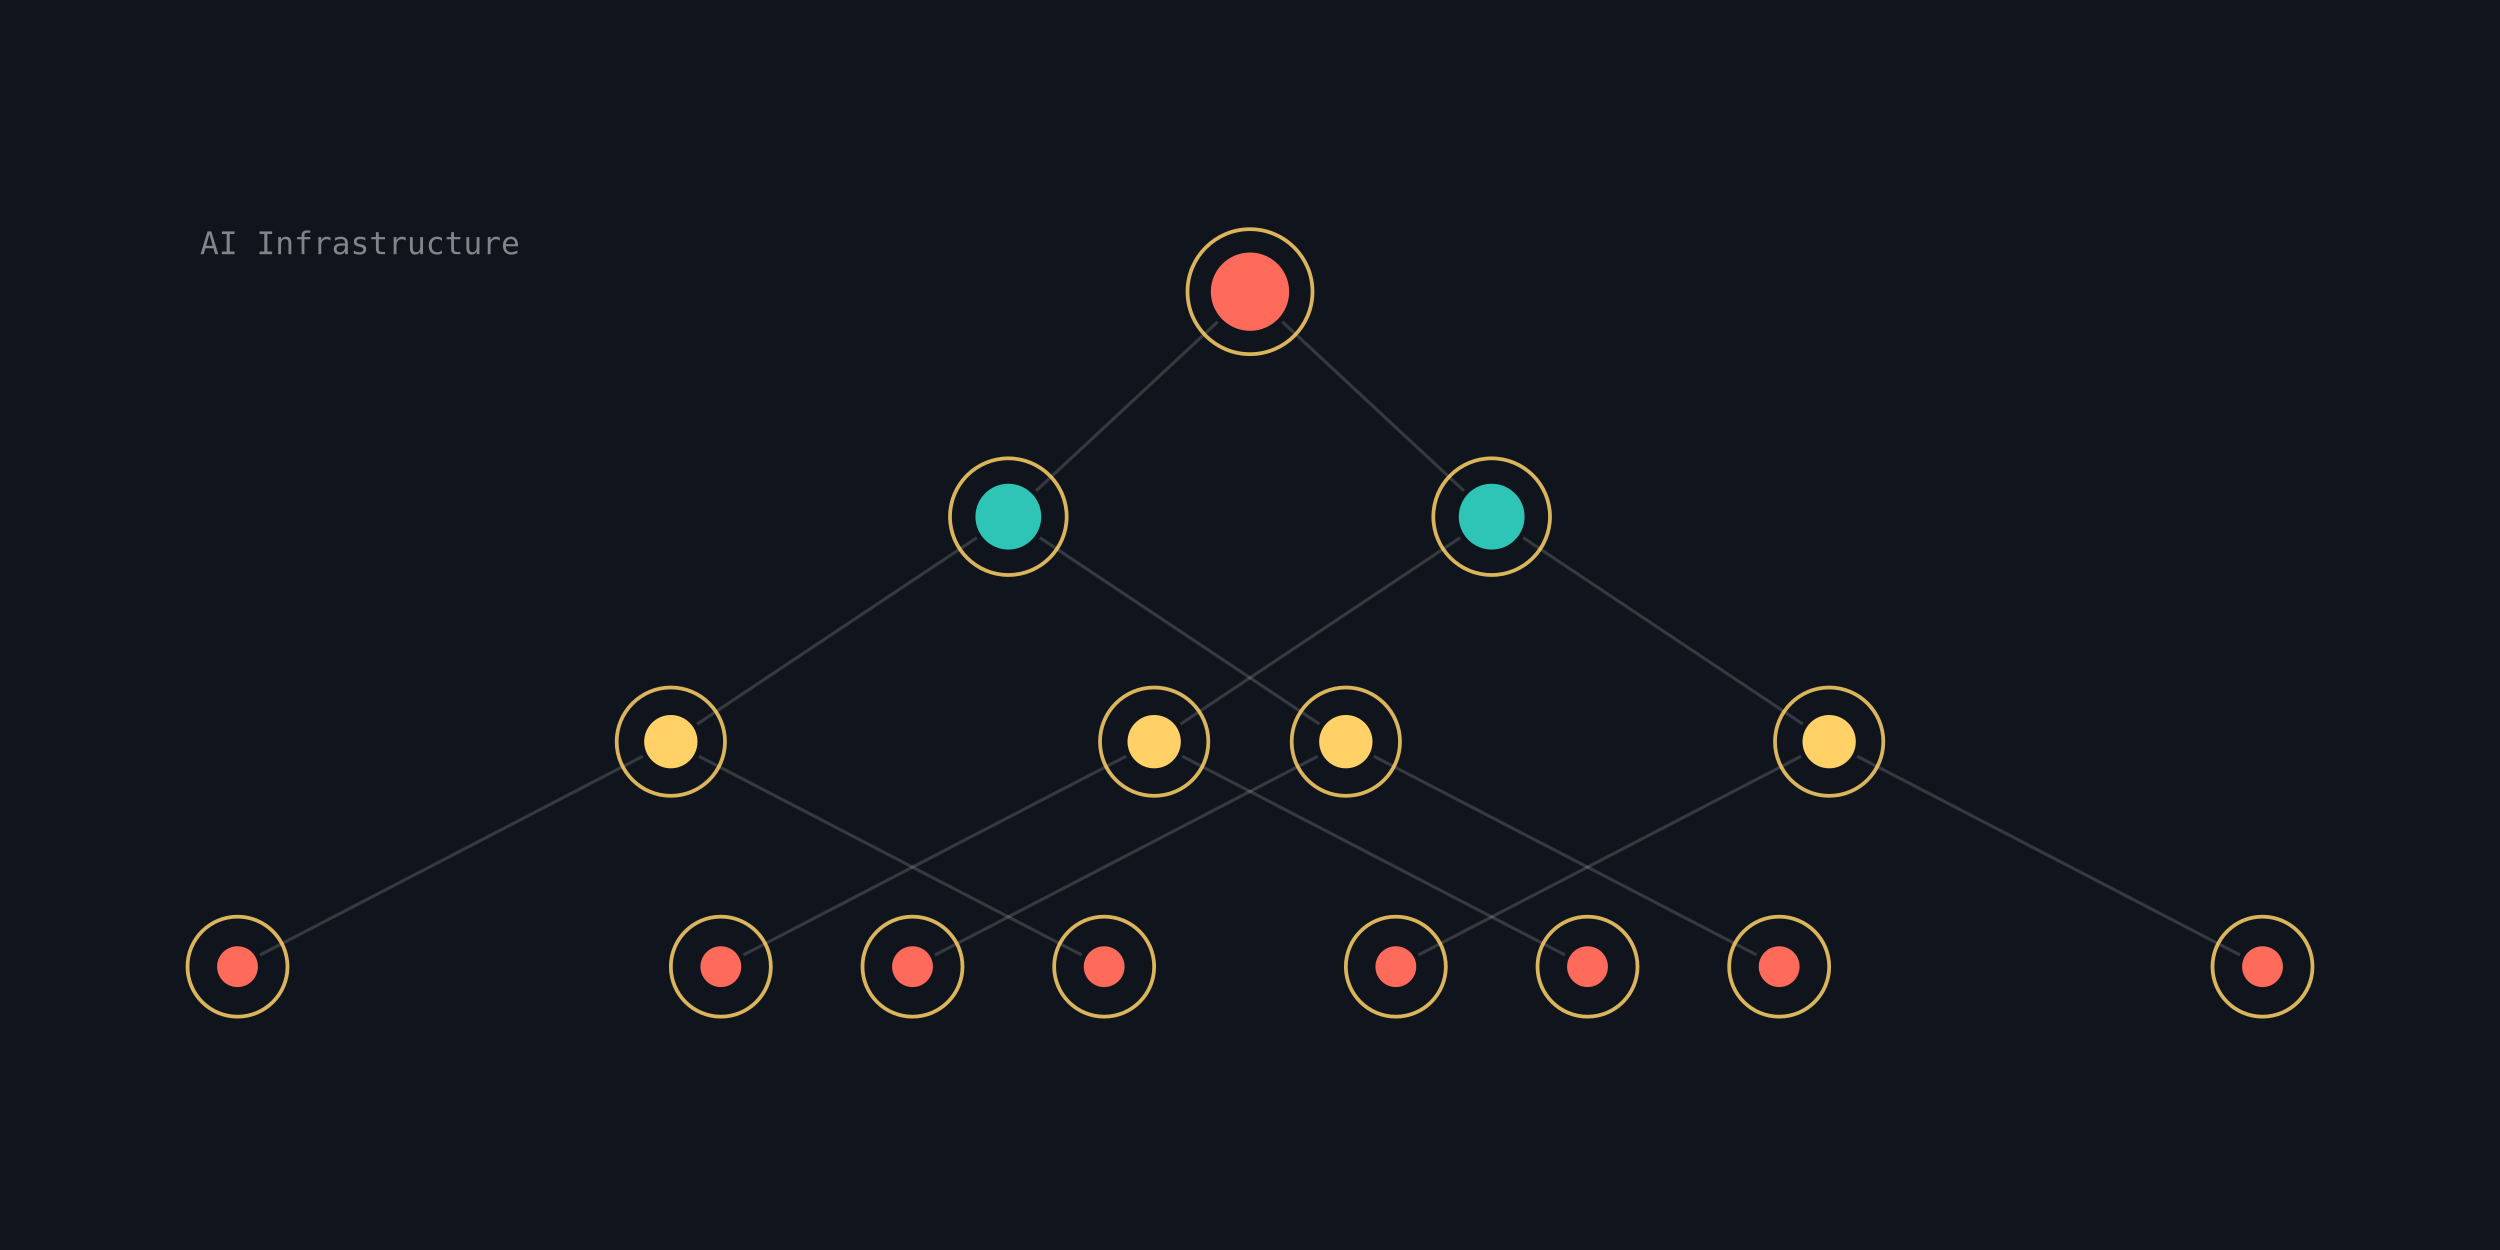
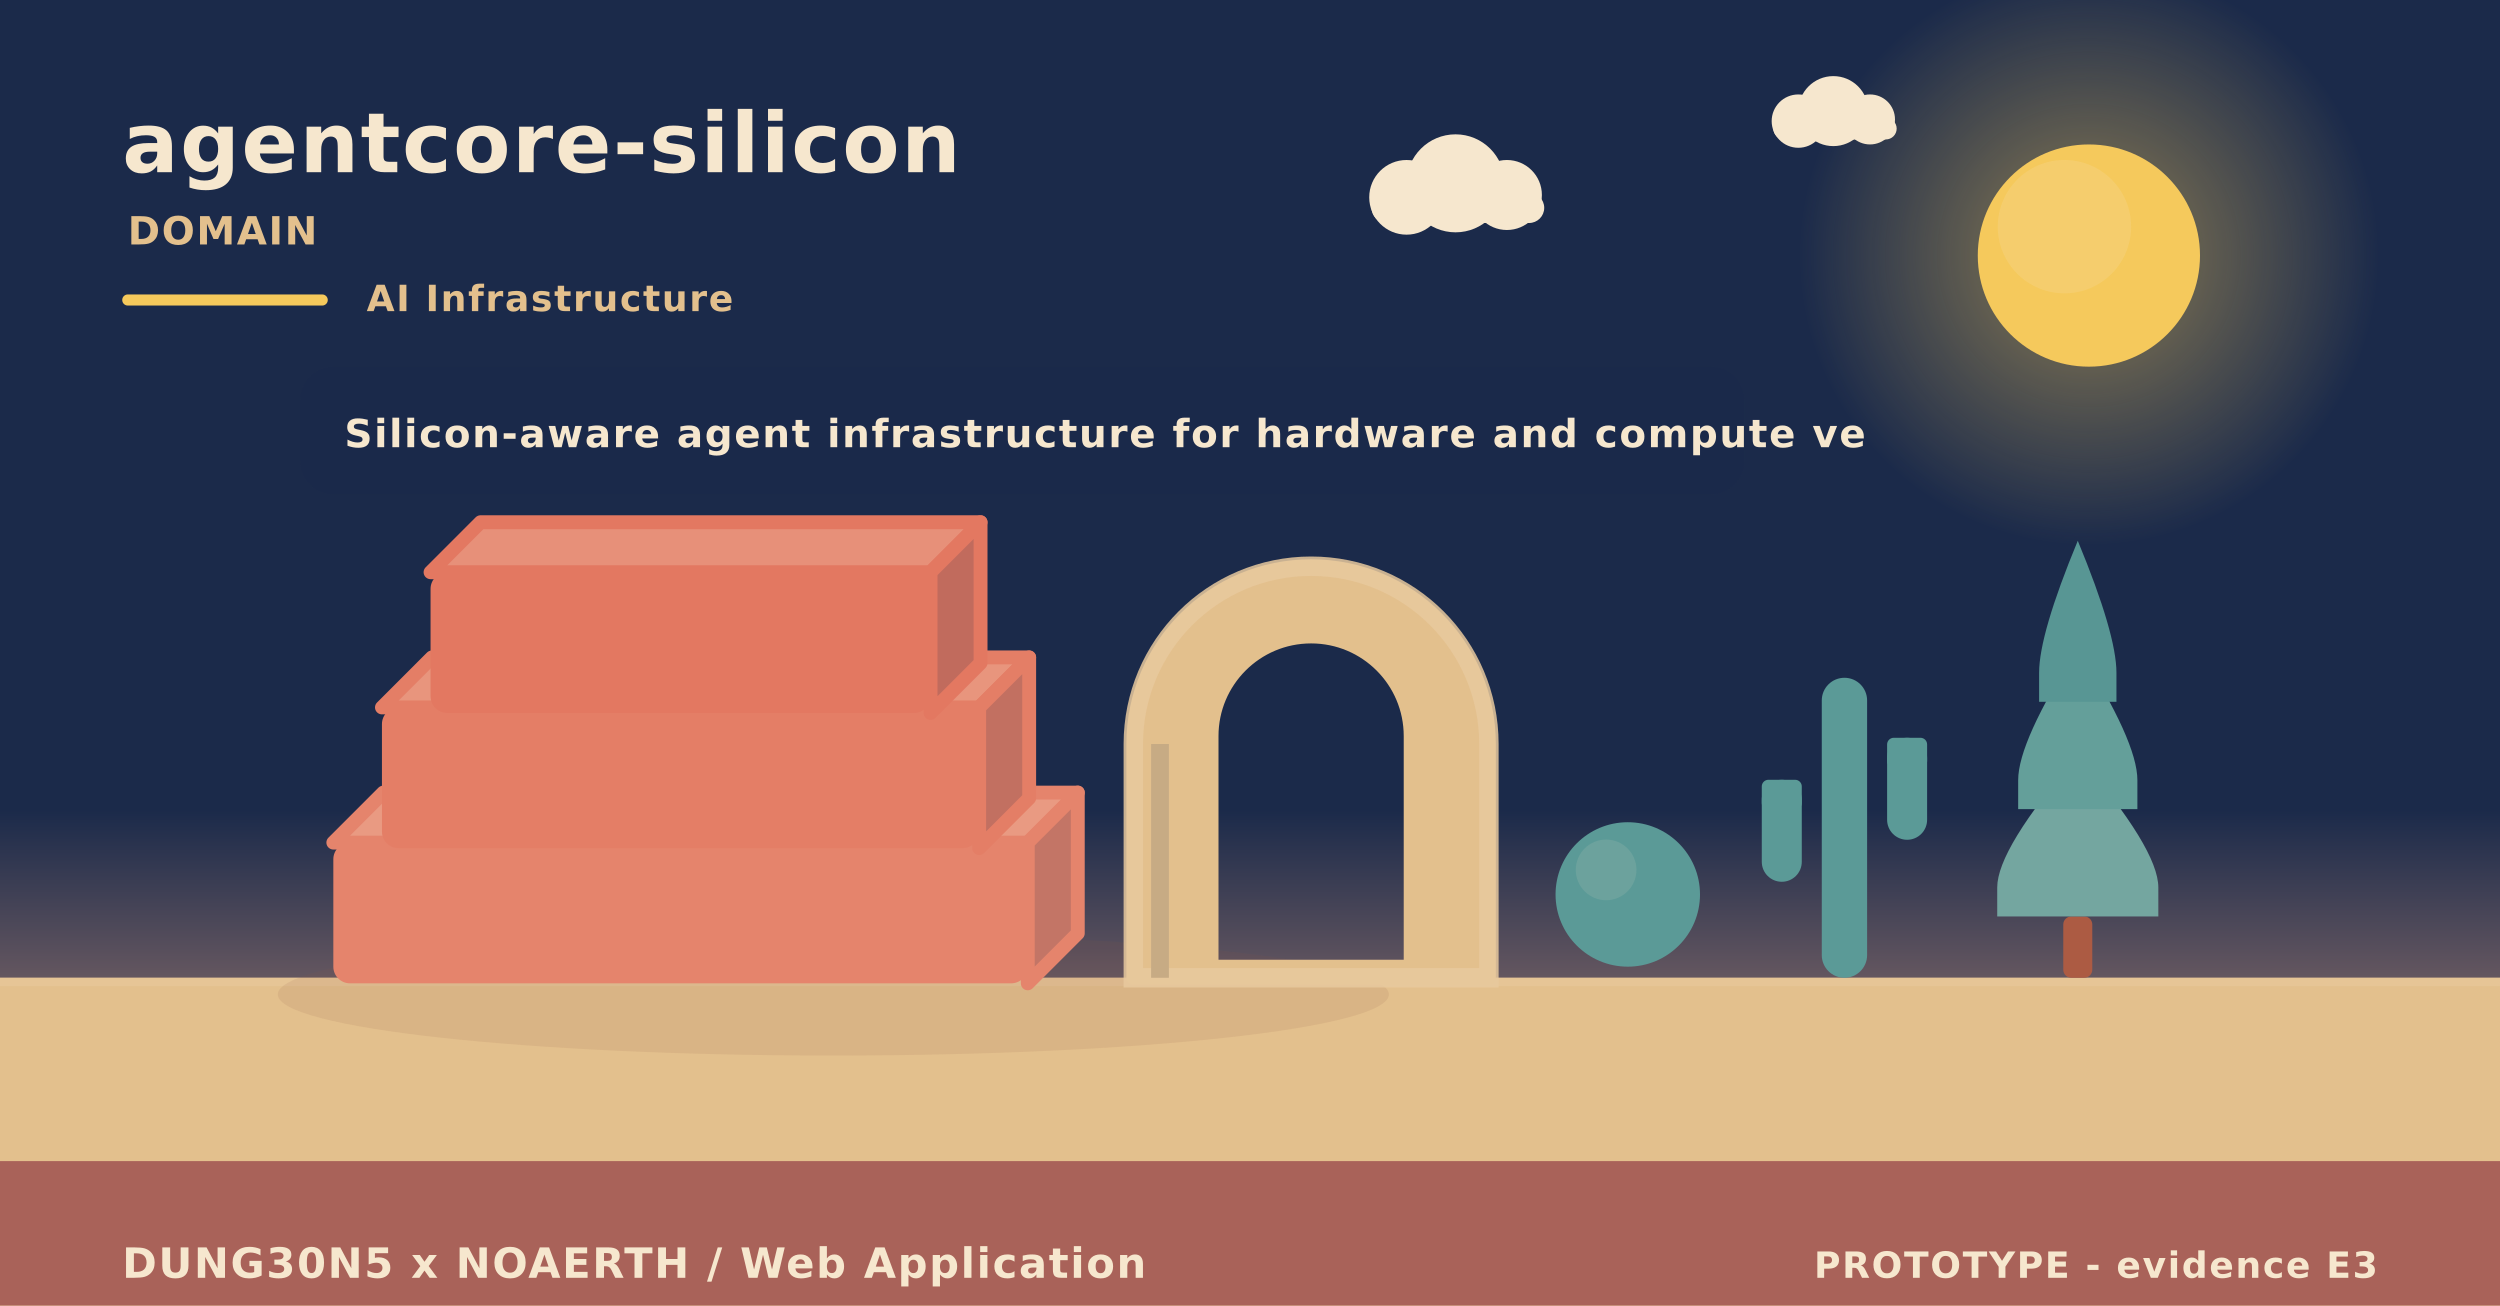
- <svg xmlns="http://www.w3.org/2000/svg" viewBox="0 0 1200 600" width="1200" height="600" role="img" aria-label="agentcore-silicon domain model">
-   <rect width="1200" height="600" fill="#10141c" />
-   <defs>
-     <linearGradient id="gd" x1="0" y1="0" x2="1" y2="1">
-       <stop offset="0%" stop-color="#ff6b5a" />
-       <stop offset="100%" stop-color="#2ec4b6" />
-     </linearGradient>
-   </defs>
-   <line x1="600.00" y1="140.00" x2="716.00" y2="248.00" stroke="rgba(242,245,249,0.300)" stroke-width="1.50" opacity="0.55" />
-   <line x1="600.00" y1="140.00" x2="484.00" y2="248.00" stroke="rgba(242,245,249,0.300)" stroke-width="1.50" opacity="0.55" />
-   <line x1="716.00" y1="248.00" x2="878.00" y2="356.00" stroke="rgba(242,245,249,0.300)" stroke-width="1.50" opacity="0.55" />
-   <line x1="716.00" y1="248.00" x2="554.00" y2="356.00" stroke="rgba(242,245,249,0.300)" stroke-width="1.50" opacity="0.55" />
-   <line x1="484.00" y1="248.00" x2="646.00" y2="356.00" stroke="rgba(242,245,249,0.300)" stroke-width="1.50" opacity="0.55" />
-   <line x1="484.00" y1="248.00" x2="322.00" y2="356.00" stroke="rgba(242,245,249,0.300)" stroke-width="1.50" opacity="0.55" />
-   <line x1="878.00" y1="356.00" x2="1086.00" y2="464.00" stroke="rgba(242,245,249,0.300)" stroke-width="1.50" opacity="0.55" />
-   <line x1="878.00" y1="356.00" x2="670.00" y2="464.00" stroke="rgba(242,245,249,0.300)" stroke-width="1.50" opacity="0.55" />
-   <line x1="554.00" y1="356.00" x2="762.00" y2="464.00" stroke="rgba(242,245,249,0.300)" stroke-width="1.50" opacity="0.55" />
-   <line x1="554.00" y1="356.00" x2="346.00" y2="464.00" stroke="rgba(242,245,249,0.300)" stroke-width="1.50" opacity="0.55" />
-   <line x1="646.00" y1="356.00" x2="854.00" y2="464.00" stroke="rgba(242,245,249,0.300)" stroke-width="1.50" opacity="0.55" />
-   <line x1="646.00" y1="356.00" x2="438.00" y2="464.00" stroke="rgba(242,245,249,0.300)" stroke-width="1.50" opacity="0.55" />
-   <line x1="322.00" y1="356.00" x2="530.00" y2="464.00" stroke="rgba(242,245,249,0.300)" stroke-width="1.50" opacity="0.55" />
-   <line x1="322.00" y1="356.00" x2="114.00" y2="464.00" stroke="rgba(242,245,249,0.300)" stroke-width="1.50" opacity="0.55" />
-   <circle cx="600.00" cy="140.00" r="20.00" fill="#ff6b5a" opacity="1.00" stroke="#10141c" stroke-width="2.40" />
+ <svg xmlns="http://www.w3.org/2000/svg" width="900" height="470" viewBox="0 0 900 470" role="img" aria-label="agentcore-silicon - the problem it addresses">
+   <linearGradient id="skym" x1="0" y1="0" x2="0" y2="1">
+     <stop offset="0" stop-color="#1b2a4a" />
+     <stop offset="0.62" stop-color="#1b2a4a" />
+     <stop offset="1" stop-color="#f3ad8a" />
+   </linearGradient>
+   <rect width="900" height="470" fill="url(#skym)" />
+   <radialGradient id="sunm">
+     <stop offset="0.35" stop-color="#f5c95c" stop-opacity="0.34" />
+     <stop offset="1" stop-color="#f5c95c" stop-opacity="0" />
+   </radialGradient>
+   <circle cx="752" cy="92" r="104" fill="url(#sunm)" />
+   <circle cx="752" cy="92" r="40" fill="#f5c95c" />
+   <circle cx="743.2" cy="81.6" r="24" fill="#f5d27e" opacity="0.5" />
  <g>
-     <circle cx="600.00" cy="140.00" r="30.00" fill="none" stroke="#ffd166" stroke-width="1.80" opacity="0.85" />
-     <animate attributeName="opacity" values="0.25;1.0;0.25" dur="8.438s" begin="0.0s" repeatCount="indefinite" />
+     <circle cx="524" cy="66" r="17.64" fill="#f6e7ce" />
+     <circle cx="506.36" cy="71.04" r="13.44" fill="#f6e7ce" />
+     <circle cx="542.48" cy="70.2" r="12.6" fill="#f6e7ce" />
+     <rect x="493.76" y="69.36" width="62.16" height="10.92" rx="5.46" fill="#f6e7ce" />
+     <animateTransform attributeName="transform" type="translate" values="0 0;24 0;0 0" dur="36s" begin="0s" repeatCount="indefinite" />
  </g>
-   <circle cx="716.00" cy="248.00" r="17.00" fill="#2ec4b6" opacity="1.00" stroke="#10141c" stroke-width="2.40" />
  <g>
-     <circle cx="716.00" cy="248.00" r="28.00" fill="none" stroke="#ffd166" stroke-width="1.80" opacity="0.85" />
-     <animate attributeName="opacity" values="0.25;1.0;0.25" dur="8.438s" begin="0.5s" repeatCount="indefinite" />
+     <circle cx="660" cy="40" r="12.6" fill="#f6e7ce" />
+     <circle cx="647.4" cy="43.6" r="9.6" fill="#f6e7ce" />
+     <circle cx="673.2" cy="43" r="9" fill="#f6e7ce" />
+     <rect x="638.4" y="42.4" width="44.4" height="7.8" rx="3.9" fill="#f6e7ce" />
+     <animateTransform attributeName="transform" type="translate" values="0 0;-18 0;0 0" dur="46s" begin="3s" repeatCount="indefinite" />
  </g>
-   <circle cx="484.00" cy="248.00" r="17.00" fill="#2ec4b6" opacity="1.00" stroke="#10141c" stroke-width="2.40" />
-   <g>
-     <circle cx="484.00" cy="248.00" r="28.00" fill="none" stroke="#ffd166" stroke-width="1.80" opacity="0.85" />
-     <animate attributeName="opacity" values="0.25;1.0;0.25" dur="8.438s" begin="0.62s" repeatCount="indefinite" />
-   </g>
-   <circle cx="878.00" cy="356.00" r="14.00" fill="#ffd166" opacity="1.00" stroke="#10141c" stroke-width="2.40" />
-   <g>
-     <circle cx="878.00" cy="356.00" r="26.00" fill="none" stroke="#ffd166" stroke-width="1.80" opacity="0.85" />
-     <animate attributeName="opacity" values="0.25;1.0;0.25" dur="8.438s" begin="1.0s" repeatCount="indefinite" />
-   </g>
-   <circle cx="554.00" cy="356.00" r="14.00" fill="#ffd166" opacity="1.00" stroke="#10141c" stroke-width="2.40" />
-   <g>
-     <circle cx="554.00" cy="356.00" r="26.00" fill="none" stroke="#ffd166" stroke-width="1.80" opacity="0.85" />
-     <animate attributeName="opacity" values="0.25;1.0;0.25" dur="8.438s" begin="1.12s" repeatCount="indefinite" />
-   </g>
-   <circle cx="646.00" cy="356.00" r="14.00" fill="#ffd166" opacity="1.00" stroke="#10141c" stroke-width="2.40" />
-   <g>
-     <circle cx="646.00" cy="356.00" r="26.00" fill="none" stroke="#ffd166" stroke-width="1.80" opacity="0.85" />
-     <animate attributeName="opacity" values="0.25;1.0;0.25" dur="8.438s" begin="1.24s" repeatCount="indefinite" />
-   </g>
-   <circle cx="322.00" cy="356.00" r="14.00" fill="#ffd166" opacity="1.00" stroke="#10141c" stroke-width="2.40" />
-   <g>
-     <circle cx="322.00" cy="356.00" r="26.00" fill="none" stroke="#ffd166" stroke-width="1.80" opacity="0.85" />
-     <animate attributeName="opacity" values="0.25;1.0;0.25" dur="8.438s" begin="1.36s" repeatCount="indefinite" />
-   </g>
-   <circle cx="1086.00" cy="464.00" r="11.00" fill="#ff6b5a" opacity="1.00" stroke="#10141c" stroke-width="2.40" />
-   <g>
-     <circle cx="1086.00" cy="464.00" r="24.00" fill="none" stroke="#ffd166" stroke-width="1.80" opacity="0.85" />
-     <animate attributeName="opacity" values="0.25;1.0;0.25" dur="8.438s" begin="1.5s" repeatCount="indefinite" />
-   </g>
-   <circle cx="670.00" cy="464.00" r="11.00" fill="#ff6b5a" opacity="1.00" stroke="#10141c" stroke-width="2.40" />
-   <g>
-     <circle cx="670.00" cy="464.00" r="24.00" fill="none" stroke="#ffd166" stroke-width="1.80" opacity="0.85" />
-     <animate attributeName="opacity" values="0.25;1.0;0.25" dur="8.438s" begin="1.62s" repeatCount="indefinite" />
-   </g>
-   <circle cx="762.00" cy="464.00" r="11.00" fill="#ff6b5a" opacity="1.00" stroke="#10141c" stroke-width="2.40" />
-   <g>
-     <circle cx="762.00" cy="464.00" r="24.00" fill="none" stroke="#ffd166" stroke-width="1.80" opacity="0.85" />
-     <animate attributeName="opacity" values="0.25;1.0;0.25" dur="8.438s" begin="1.74s" repeatCount="indefinite" />
-   </g>
-   <circle cx="346.00" cy="464.00" r="11.00" fill="#ff6b5a" opacity="1.00" stroke="#10141c" stroke-width="2.40" />
-   <g>
-     <circle cx="346.00" cy="464.00" r="24.00" fill="none" stroke="#ffd166" stroke-width="1.80" opacity="0.85" />
-     <animate attributeName="opacity" values="0.25;1.0;0.25" dur="8.438s" begin="1.86s" repeatCount="indefinite" />
-   </g>
-   <circle cx="854.00" cy="464.00" r="11.00" fill="#ff6b5a" opacity="1.00" stroke="#10141c" stroke-width="2.40" />
-   <g>
-     <circle cx="854.00" cy="464.00" r="24.00" fill="none" stroke="#ffd166" stroke-width="1.80" opacity="0.85" />
-     <animate attributeName="opacity" values="0.25;1.0;0.25" dur="8.438s" begin="1.98s" repeatCount="indefinite" />
-   </g>
-   <circle cx="438.00" cy="464.00" r="11.00" fill="#ff6b5a" opacity="1.00" stroke="#10141c" stroke-width="2.40" />
-   <g>
-     <circle cx="438.00" cy="464.00" r="24.00" fill="none" stroke="#ffd166" stroke-width="1.80" opacity="0.85" />
-     <animate attributeName="opacity" values="0.25;1.0;0.25" dur="8.438s" begin="2.1s" repeatCount="indefinite" />
-   </g>
-   <circle cx="530.00" cy="464.00" r="11.00" fill="#ff6b5a" opacity="1.00" stroke="#10141c" stroke-width="2.40" />
-   <g>
-     <circle cx="530.00" cy="464.00" r="24.00" fill="none" stroke="#ffd166" stroke-width="1.80" opacity="0.85" />
-     <animate attributeName="opacity" values="0.25;1.0;0.25" dur="8.438s" begin="2.22s" repeatCount="indefinite" />
-   </g>
-   <circle cx="114.00" cy="464.00" r="11.00" fill="#ff6b5a" opacity="1.00" stroke="#10141c" stroke-width="2.40" />
-   <g>
-     <circle cx="114.00" cy="464.00" r="24.00" fill="none" stroke="#ffd166" stroke-width="1.80" opacity="0.85" />
-     <animate attributeName="opacity" values="0.25;1.0;0.25" dur="8.438s" begin="2.34s" repeatCount="indefinite" />
-   </g>
-   <text x="96" y="122" font-family="ui-monospace,Menlo,monospace" font-size="15" fill="rgba(242,245,249,0.500)">AI Infrastructure</text>
+   <rect x="0" y="352" width="900" height="118" fill="#e3c08d" />
+   <rect x="0" y="352" width="900" height="3" fill="#e6c596" />
+   <text x="44" y="62" font-family="Verdana,DejaVu Sans,sans-serif" font-size="30" font-weight="700" letter-spacing="0.6" fill="#f6e7ce" text-anchor="start">agentcore-silicon</text>
+   <text x="46" y="88" font-family="Verdana,DejaVu Sans,sans-serif" font-size="14" font-weight="700" letter-spacing="0.6" fill="#e3c08d" text-anchor="start">DOMAIN</text>
+   <rect x="44" y="106" width="74" height="4" rx="2" fill="#f5c95c" />
+   <text x="132" y="112" font-family="Verdana,DejaVu Sans,sans-serif" font-size="13" font-weight="700" letter-spacing="0.6" fill="#e3c08d" text-anchor="start">AI Infrastructure</text>
+   <ellipse cx="300" cy="358" rx="200" ry="22" fill="rgba(138,90,68,0.11)" />
+   <path d="M120,303.33 L370,303.33 L388,285.33 L138,285.33 Z" fill="#e99a82" stroke="#e5846c" stroke-width="5" stroke-linejoin="round" />
+   <path d="M370,303.33 L388,285.33 L388,336 L370,354 Z" fill="#c37566" stroke="#e5846c" stroke-width="5" stroke-linejoin="round" />
+   <rect x="120" y="303.33" width="250" height="50.67" rx="6" fill="#e5846c" />
+   <path d="M137.5,254.67 L352.5,254.67 L370.5,236.67 L155.5,236.67 Z" fill="#e8957d" stroke="#e47e66" stroke-width="5" stroke-linejoin="round" />
+   <path d="M352.5,254.67 L370.5,236.67 L370.5,287.33 L352.5,305.33 Z" fill="#c27061" stroke="#e47e66" stroke-width="5" stroke-linejoin="round" />
+   <rect x="137.5" y="254.67" width="215" height="50.67" rx="6" fill="#e47e66" />
+   <path d="M155,206 L335,206 L353,188 L173,188 Z" fill="#e79079" stroke="#e37861" stroke-width="5" stroke-linejoin="round" />
+   <path d="M335,206 L353,188 L353,238.67 L335,256.67 Z" fill="#c16b5d" stroke="#e37861" stroke-width="5" stroke-linejoin="round" />
+   <rect x="155" y="206" width="180" height="50.67" rx="6" fill="#e37861" />
+   <path d="M408,352 L408,267.84 A64,64 0 0 1 536,267.84 L536,352 Z M436.16,348 L436.16,264.97 A35.84,35.84 0 0 1 507.84,264.97 L507.84,348 Z" fill="#e3c08d" fill-rule="evenodd" stroke="#e3c08d" stroke-width="5" stroke-linejoin="round" />
+   <path d="M408,352 L408,267.84 A64,64 0 0 1 536,267.84 L536,352 Z" fill="none" stroke="#e8c99d" stroke-width="7" stroke-linecap="round" opacity="0.85" />
+   <rect x="414.4" y="267.84" width="6.4" height="84.16" fill="#c7ab84" />
+   <circle cx="586" cy="322" r="26" fill="#5b9a97" />
+   <circle cx="578.2" cy="313.16" r="10.92" fill="#7aa9a2" opacity="0.55" />
+   <rect x="655.84" y="244" width="16.32" height="108" rx="8.16" fill="#5b9a97" />
+   <rect x="634.24" y="280.72" width="14.4" height="36.72" rx="7.2" fill="#5b9a97" />
+   <rect x="634.24" y="280.72" width="14.4" height="10.8" rx="2.4" fill="#5b9a97" />
+   <rect x="679.36" y="265.6" width="14.4" height="36.72" rx="7.2" fill="#5b9a97" />
+   <rect x="679.36" y="265.6" width="14.4" height="10.8" rx="2.4" fill="#5b9a97" />
+   <rect x="742.78" y="329.92" width="10.44" height="22.08" rx="2.9" fill="#ac5b43" />
+   <path d="M748,271.96 Q719,305.58 719,319.49 Q719,329.92 719,329.92 L777,329.92 Q777,329.92 777,319.49 Q777,305.58 748,271.96 Z" fill="#74a6a0" />
+   <path d="M748,233.32 Q726.54,266.94 726.54,280.85 Q726.54,291.28 726.54,291.28 L769.46,291.28 Q769.46,291.28 769.46,280.85 Q769.46,266.94 748,233.32 Z" fill="#649f9a" />
+   <path d="M748,194.68 Q734.08,228.3 734.08,242.21 Q734.08,252.64 734.08,252.64 L761.92,252.64 Q761.92,252.64 761.92,242.21 Q761.92,228.3 748,194.68 Z" fill="#589694" />
+   <rect x="108" y="132" width="520" height="46" rx="12" fill="rgba(27,42,74,0.42)" opacity="0.94" />
+   <text x="124" y="161" font-family="Verdana,DejaVu Sans,sans-serif" font-size="14" font-weight="700" letter-spacing="0.6" fill="#f6e7ce" text-anchor="start">Silicon-aware agent infrastructure for hardware and compute ve</text>
+   <rect x="0" y="418" width="900" height="52" rx="0" fill="#a65c56" opacity="0.94" />
+   <text x="44" y="460" font-family="Verdana,DejaVu Sans,sans-serif" font-size="15" font-weight="700" letter-spacing="0.6" fill="#f6e7ce" text-anchor="start">DUNG30N5 x NOAERTH  /  Web Application</text>
+   <text x="856" y="460" font-family="Verdana,DejaVu Sans,sans-serif" font-size="13" font-weight="700" letter-spacing="0.6" fill="#f6e7ce" text-anchor="end">PROTOTYPE  -  evidence E3</text>
</svg>
